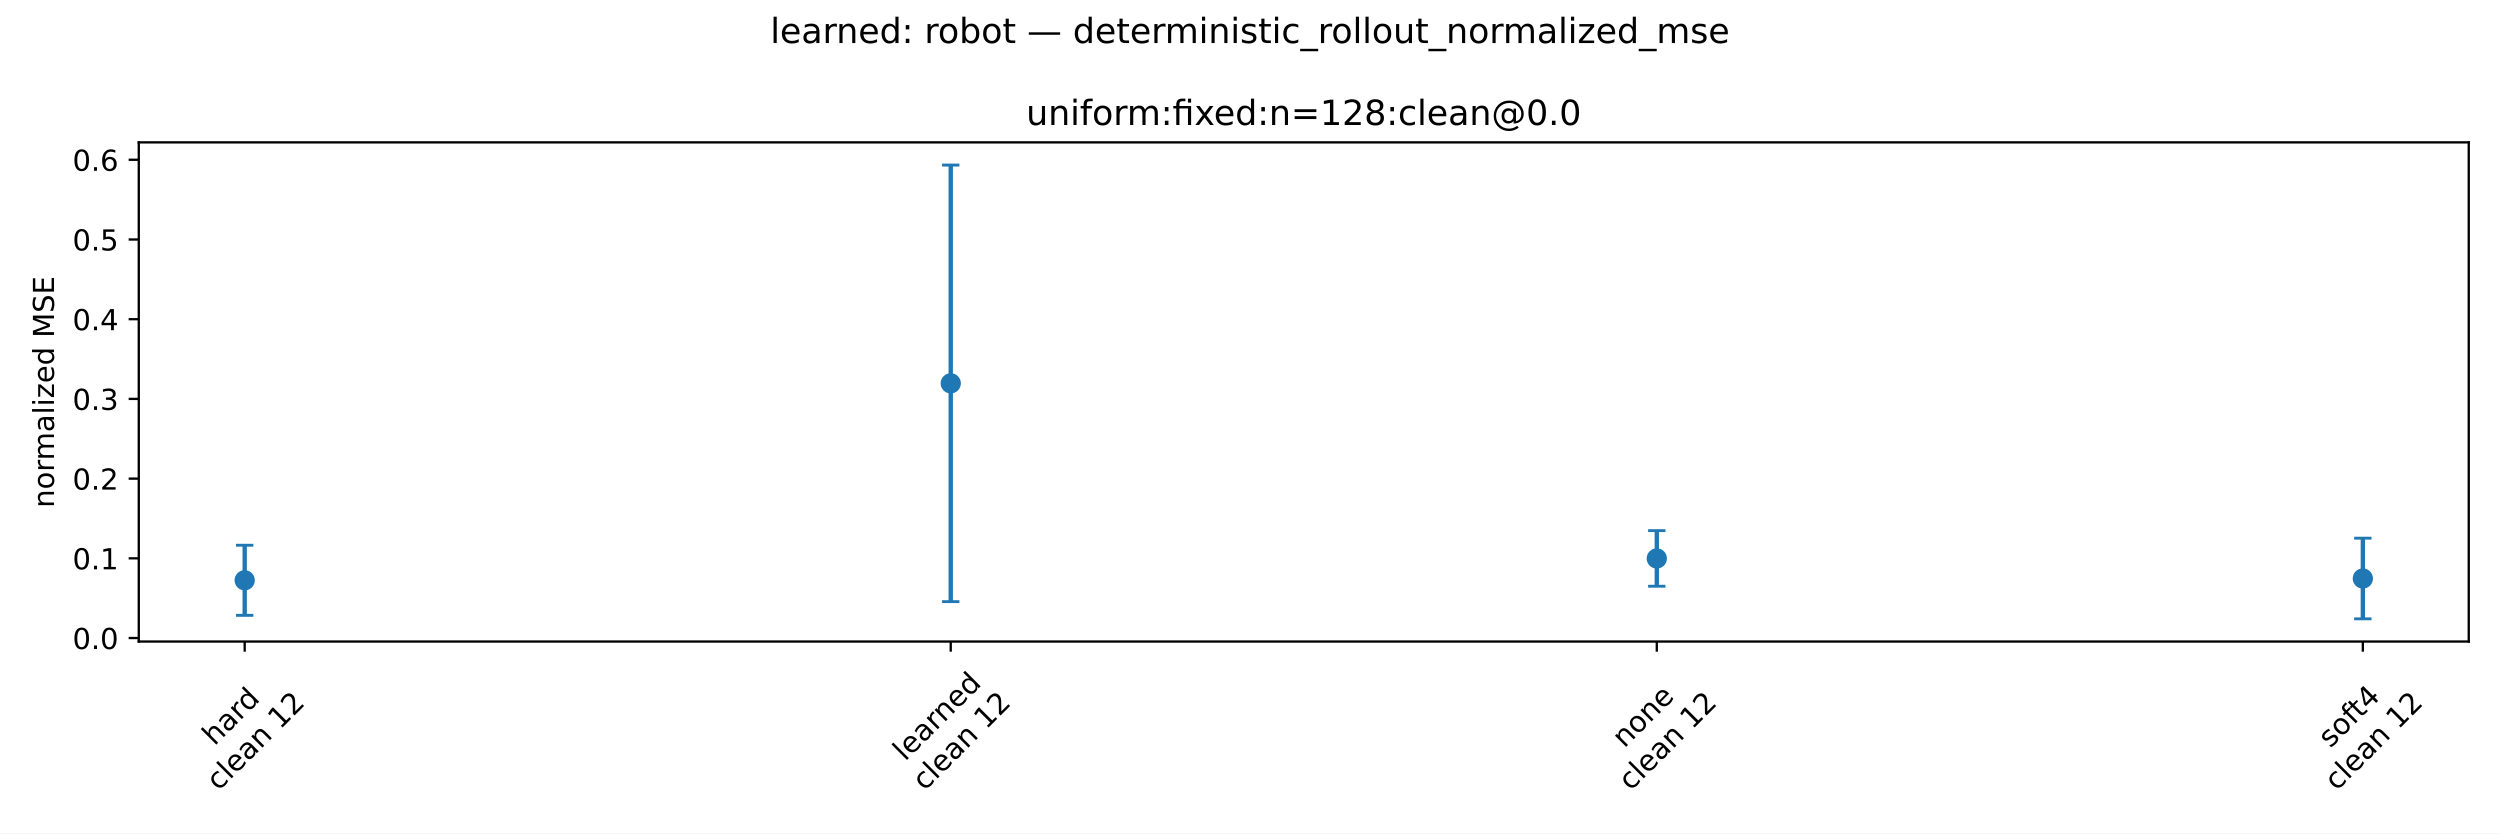
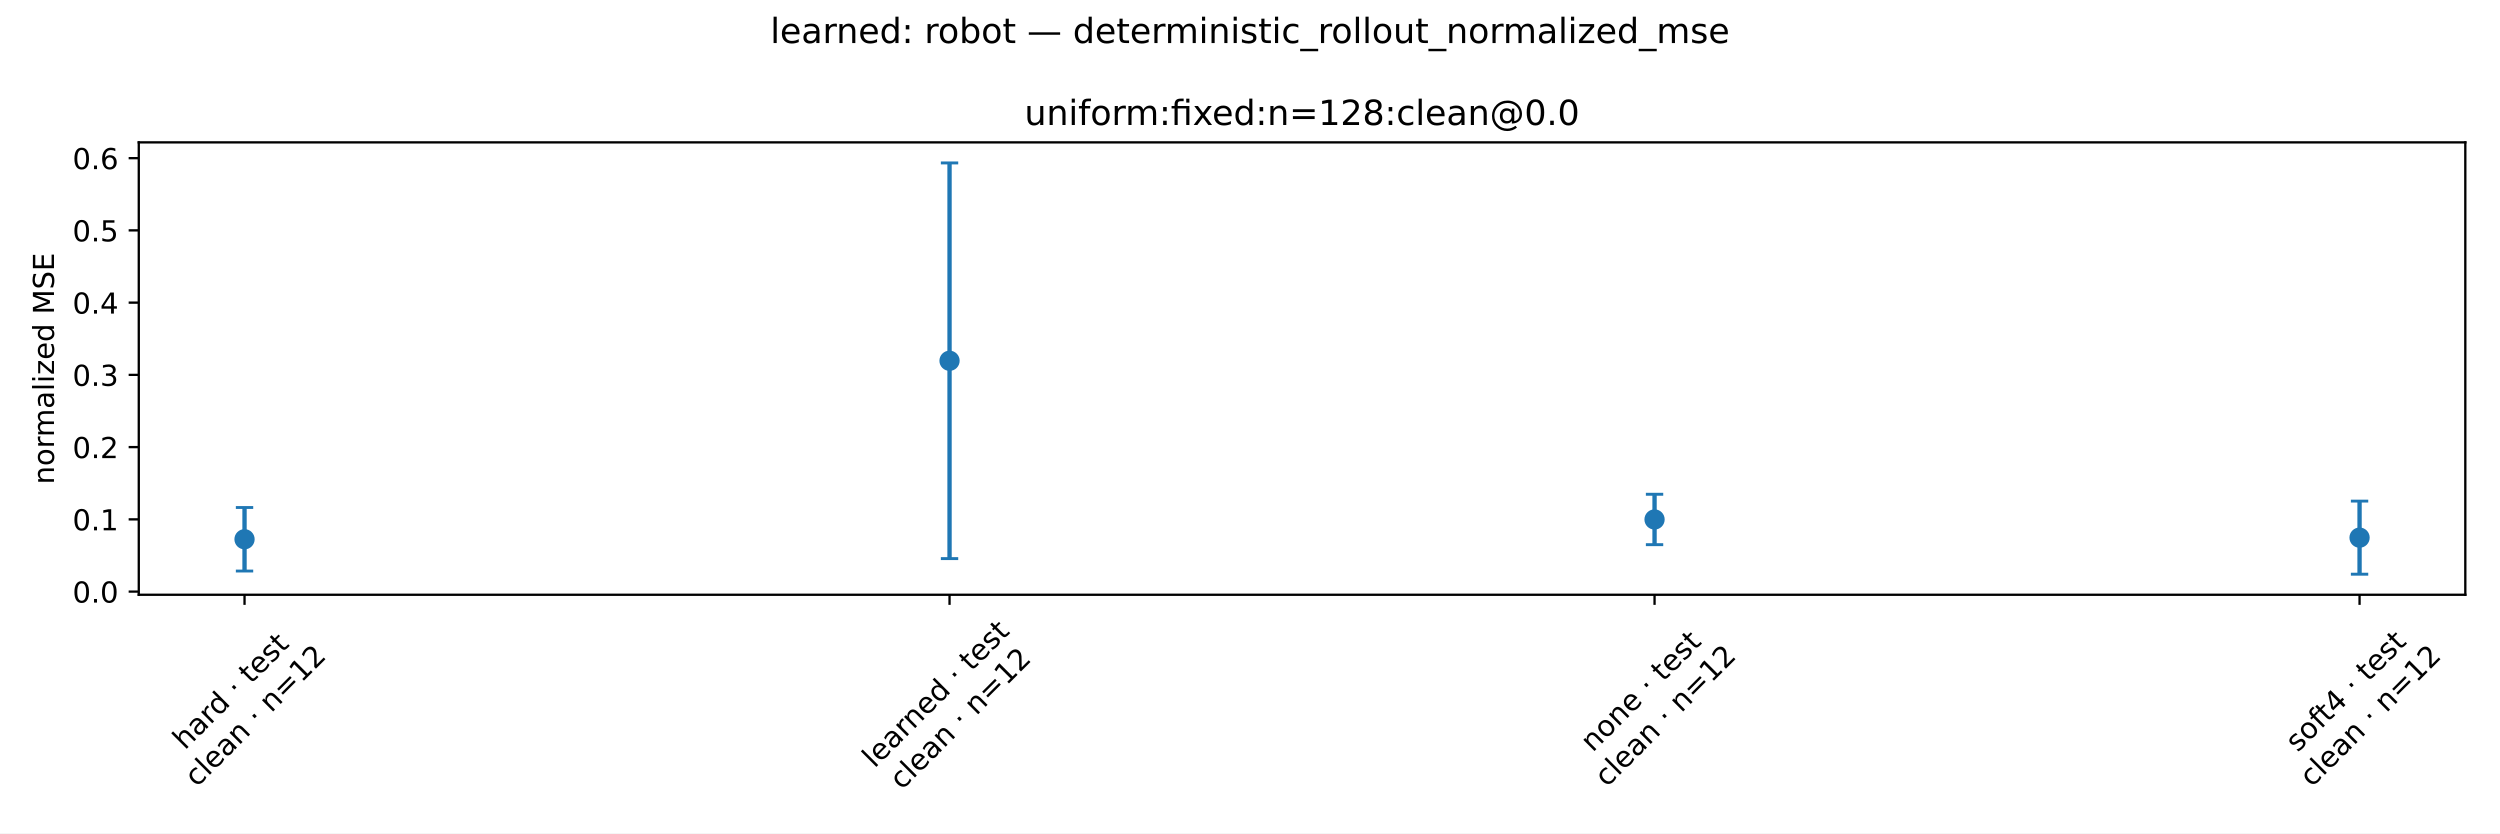
<svg xmlns="http://www.w3.org/2000/svg" xmlns:xlink="http://www.w3.org/1999/xlink" width="864pt" height="288pt" viewBox="0 0 864 288" version="1.1">
  <defs>
    <style type="text/css">*{stroke-linejoin: round; stroke-linecap: butt}</style>
  </defs>
  <g id="figure_1">
    <g id="patch_1">
      <path d="M 0 288  L 864 288  L 864 0  L 0 0  z " style="fill: #ffffff" />
    </g>
    <g id="axes_1">
      <g id="patch_2">
-         <path d="M 47.962 221.715  L 853.2 221.715  L 853.2 49.203  L 47.962 49.203  z " style="fill: #ffffff" />
+         <path d="M 47.962 205.55  L 852.012 205.55  L 852.012 49.203  L 47.962 49.203  z " style="fill: #ffffff" />
      </g>
      <g id="matplotlib.axis_1">
        <g id="xtick_1">
          <g id="line2d_1">
            <defs>
-               <path id="m1928cbae85" d="M 0 0  L 0 3.5  " style="stroke: #000000; stroke-width: 0.8" />
+               <path id="mbc5fc9310d" d="M 0 0  L 0 3.5  " style="stroke: #000000; stroke-width: 0.8" />
            </defs>
            <g>
-               <use xlink:href="#m1928cbae85" x="84.564" y="221.715" style="stroke: #000000; stroke-width: 0.8" />
+               <use xlink:href="#mbc5fc9310d" x="84.51" y="205.55" style="stroke: #000000; stroke-width: 0.8" />
            </g>
          </g>
          <g id="text_1">
-             <g transform="translate(74.1142 257.9703) rotate(-45) scale(0.1 -0.1)">
+             <g transform="translate(63.89994 259.4166) rotate(-45) scale(0.1 -0.1)">
              <defs>
                <path id="DejaVuSans-4b" d="M 3513 2113  L 3513 0  L 2938 0  L 2938 2094  Q 2938 2591 2744 2837  Q 2550 3084 2163 3084  Q 1697 3084 1428 2787  Q 1159 2491 1159 1978  L 1159 0  L 581 0  L 581 4863  L 1159 4863  L 1159 2956  Q 1366 3272 1645 3428  Q 1925 3584 2291 3584  Q 2894 3584 3203 3211  Q 3513 2838 3513 2113  z " transform="scale(0.015625)" />
                <path id="DejaVuSans-44" d="M 2194 1759  Q 1497 1759 1228 1600  Q 959 1441 959 1056  Q 959 750 1161 570  Q 1363 391 1709 391  Q 2188 391 2477 730  Q 2766 1069 2766 1631  L 2766 1759  L 2194 1759  z M 3341 1997  L 3341 0  L 2766 0  L 2766 531  Q 2569 213 2275 61  Q 1981 -91 1556 -91  Q 1019 -91 701 211  Q 384 513 384 1019  Q 384 1609 779 1909  Q 1175 2209 1959 2209  L 2766 2209  L 2766 2266  Q 2766 2663 2505 2880  Q 2244 3097 1772 3097  Q 1472 3097 1187 3025  Q 903 2953 641 2809  L 641 3341  Q 956 3463 1253 3523  Q 1550 3584 1831 3584  Q 2591 3584 2966 3190  Q 3341 2797 3341 1997  z " transform="scale(0.015625)" />
                <path id="DejaVuSans-55" d="M 2631 2963  Q 2534 3019 2420 3045  Q 2306 3072 2169 3072  Q 1681 3072 1420 2755  Q 1159 2438 1159 1844  L 1159 0  L 581 0  L 581 3500  L 1159 3500  L 1159 2956  Q 1341 3275 1631 3429  Q 1922 3584 2338 3584  Q 2397 3584 2469 3576  Q 2541 3569 2628 3553  L 2631 2963  z " transform="scale(0.015625)" />
                <path id="DejaVuSans-47" d="M 2906 2969  L 2906 4863  L 3481 4863  L 3481 0  L 2906 0  L 2906 525  Q 2725 213 2448 61  Q 2172 -91 1784 -91  Q 1150 -91 751 415  Q 353 922 353 1747  Q 353 2572 751 3078  Q 1150 3584 1784 3584  Q 2172 3584 2448 3432  Q 2725 3281 2906 2969  z M 947 1747  Q 947 1113 1208 752  Q 1469 391 1925 391  Q 2381 391 2643 752  Q 2906 1113 2906 1747  Q 2906 2381 2643 2742  Q 2381 3103 1925 3103  Q 1469 3103 1208 2742  Q 947 2381 947 1747  z " transform="scale(0.015625)" />
+                 <path id="DejaVuSans-3" transform="scale(0.015625)" />
+                 <path id="DejaVuSans-79" d="M 684 2619  L 1344 2619  L 1344 1825  L 684 1825  L 684 2619  z " transform="scale(0.015625)" />
+                 <path id="DejaVuSans-57" d="M 1172 4494  L 1172 3500  L 2356 3500  L 2356 3053  L 1172 3053  L 1172 1153  Q 1172 725 1289 603  Q 1406 481 1766 481  L 2356 481  L 2356 0  L 1766 0  Q 1100 0 847 248  Q 594 497 594 1153  L 594 3053  L 172 3053  L 172 3500  L 594 3500  L 594 4494  L 1172 4494  z " transform="scale(0.015625)" />
+                 <path id="DejaVuSans-48" d="M 3597 1894  L 3597 1613  L 953 1613  Q 991 1019 1311 708  Q 1631 397 2203 397  Q 2534 397 2845 478  Q 3156 559 3463 722  L 3463 178  Q 3153 47 2828 -22  Q 2503 -91 2169 -91  Q 1331 -91 842 396  Q 353 884 353 1716  Q 353 2575 817 3079  Q 1281 3584 2069 3584  Q 2775 3584 3186 3129  Q 3597 2675 3597 1894  z M 3022 2063  Q 3016 2534 2758 2815  Q 2500 3097 2075 3097  Q 1594 3097 1305 2825  Q 1016 2553 972 2059  L 3022 2063  z " transform="scale(0.015625)" />
+                 <path id="DejaVuSans-56" d="M 2834 3397  L 2834 2853  Q 2591 2978 2328 3040  Q 2066 3103 1784 3103  Q 1356 3103 1142 2972  Q 928 2841 928 2578  Q 928 2378 1081 2264  Q 1234 2150 1697 2047  L 1894 2003  Q 2506 1872 2764 1633  Q 3022 1394 3022 966  Q 3022 478 2636 193  Q 2250 -91 1575 -91  Q 1294 -91 989 -36  Q 684 19 347 128  L 347 722  Q 666 556 975 473  Q 1284 391 1588 391  Q 1994 391 2212 530  Q 2431 669 2431 922  Q 2431 1156 2273 1281  Q 2116 1406 1581 1522  L 1381 1569  Q 847 1681 609 1914  Q 372 2147 372 2553  Q 372 3047 722 3315  Q 1072 3584 1716 3584  Q 2034 3584 2315 3537  Q 2597 3491 2834 3397  z " transform="scale(0.015625)" />
              </defs>
              <use xlink:href="#DejaVuSans-4b" />
              <use xlink:href="#DejaVuSans-44" transform="translate(63.375 0)" />
              <use xlink:href="#DejaVuSans-55" transform="translate(124.6562 0)" />
              <use xlink:href="#DejaVuSans-47" transform="translate(164.0156 0)" />
-             </g>
-             <g transform="translate(75.51323 273.5457) rotate(-45) scale(0.1 -0.1)">
+               <use xlink:href="#DejaVuSans-3" transform="translate(227.5 0)" />
+               <use xlink:href="#DejaVuSans-79" transform="translate(259.2812 0)" />
+               <use xlink:href="#DejaVuSans-3" transform="translate(291.0625 0)" />
+               <use xlink:href="#DejaVuSans-57" transform="translate(322.8438 0)" />
+               <use xlink:href="#DejaVuSans-48" transform="translate(362.0469 0)" />
+               <use xlink:href="#DejaVuSans-56" transform="translate(423.5781 0)" />
+               <use xlink:href="#DejaVuSans-57" transform="translate(475.6719 0)" />
+             </g>
+             <g transform="translate(68.00862 272.2824) rotate(-45) scale(0.1 -0.1)">
              <defs>
                <path id="DejaVuSans-46" d="M 3122 3366  L 3122 2828  Q 2878 2963 2633 3030  Q 2388 3097 2138 3097  Q 1578 3097 1268 2742  Q 959 2388 959 1747  Q 959 1106 1268 751  Q 1578 397 2138 397  Q 2388 397 2633 464  Q 2878 531 3122 666  L 3122 134  Q 2881 22 2623 -34  Q 2366 -91 2075 -91  Q 1284 -91 818 406  Q 353 903 353 1747  Q 353 2603 823 3093  Q 1294 3584 2113 3584  Q 2378 3584 2631 3529  Q 2884 3475 3122 3366  z " transform="scale(0.015625)" />
                <path id="DejaVuSans-4f" d="M 603 4863  L 1178 4863  L 1178 0  L 603 0  L 603 4863  z " transform="scale(0.015625)" />
-                 <path id="DejaVuSans-48" d="M 3597 1894  L 3597 1613  L 953 1613  Q 991 1019 1311 708  Q 1631 397 2203 397  Q 2534 397 2845 478  Q 3156 559 3463 722  L 3463 178  Q 3153 47 2828 -22  Q 2503 -91 2169 -91  Q 1331 -91 842 396  Q 353 884 353 1716  Q 353 2575 817 3079  Q 1281 3584 2069 3584  Q 2775 3584 3186 3129  Q 3597 2675 3597 1894  z M 3022 2063  Q 3016 2534 2758 2815  Q 2500 3097 2075 3097  Q 1594 3097 1305 2825  Q 1016 2553 972 2059  L 3022 2063  z " transform="scale(0.015625)" />
                <path id="DejaVuSans-51" d="M 3513 2113  L 3513 0  L 2938 0  L 2938 2094  Q 2938 2591 2744 2837  Q 2550 3084 2163 3084  Q 1697 3084 1428 2787  Q 1159 2491 1159 1978  L 1159 0  L 581 0  L 581 3500  L 1159 3500  L 1159 2956  Q 1366 3272 1645 3428  Q 1925 3584 2291 3584  Q 2894 3584 3203 3211  Q 3513 2838 3513 2113  z " transform="scale(0.015625)" />
-                 <path id="DejaVuSans-3" transform="scale(0.015625)" />
+                 <path id="DejaVuSans-20" d="M 678 2906  L 4684 2906  L 4684 2381  L 678 2381  L 678 2906  z M 678 1631  L 4684 1631  L 4684 1100  L 678 1100  L 678 1631  z " transform="scale(0.015625)" />
                <path id="DejaVuSans-14" d="M 794 531  L 1825 531  L 1825 4091  L 703 3866  L 703 4441  L 1819 4666  L 2450 4666  L 2450 531  L 3481 531  L 3481 0  L 794 0  L 794 531  z " transform="scale(0.015625)" />
                <path id="DejaVuSans-15" d="M 1228 531  L 3431 531  L 3431 0  L 469 0  L 469 531  Q 828 903 1448 1529  Q 2069 2156 2228 2338  Q 2531 2678 2651 2914  Q 2772 3150 2772 3378  Q 2772 3750 2511 3984  Q 2250 4219 1831 4219  Q 1534 4219 1204 4116  Q 875 4013 500 3803  L 500 4441  Q 881 4594 1212 4672  Q 1544 4750 1819 4750  Q 2544 4750 2975 4387  Q 3406 4025 3406 3419  Q 3406 3131 3298 2873  Q 3191 2616 2906 2266  Q 2828 2175 2409 1742  Q 1991 1309 1228 531  z " transform="scale(0.015625)" />
              </defs>
              <use xlink:href="#DejaVuSans-46" />
              <use xlink:href="#DejaVuSans-4f" transform="translate(54.98438 0)" />
              <use xlink:href="#DejaVuSans-48" transform="translate(82.76562 0)" />
              <use xlink:href="#DejaVuSans-44" transform="translate(144.2969 0)" />
              <use xlink:href="#DejaVuSans-51" transform="translate(205.5781 0)" />
              <use xlink:href="#DejaVuSans-3" transform="translate(268.9531 0)" />
-               <use xlink:href="#DejaVuSans-14" transform="translate(300.7344 0)" />
-               <use xlink:href="#DejaVuSans-15" transform="translate(364.3594 0)" />
+               <use xlink:href="#DejaVuSans-79" transform="translate(300.7344 0)" />
+               <use xlink:href="#DejaVuSans-3" transform="translate(332.5156 0)" />
+               <use xlink:href="#DejaVuSans-51" transform="translate(364.2969 0)" />
+               <use xlink:href="#DejaVuSans-20" transform="translate(427.6719 0)" />
+               <use xlink:href="#DejaVuSans-14" transform="translate(511.4688 0)" />
+               <use xlink:href="#DejaVuSans-15" transform="translate(575.0938 0)" />
            </g>
          </g>
        </g>
        <g id="xtick_2">
          <g id="line2d_2">
            <g>
-               <use xlink:href="#m1928cbae85" x="328.575" y="221.715" style="stroke: #000000; stroke-width: 0.8" />
+               <use xlink:href="#mbc5fc9310d" x="328.161" y="205.55" style="stroke: #000000; stroke-width: 0.8" />
            </g>
          </g>
          <g id="text_2">
-             <g transform="translate(312.7925 263.3034) rotate(-45) scale(0.1 -0.1)">
+             <g transform="translate(302.2181 265.7043) rotate(-45) scale(0.1 -0.1)">
              <use xlink:href="#DejaVuSans-4f" />
              <use xlink:href="#DejaVuSans-48" transform="translate(27.78125 0)" />
              <use xlink:href="#DejaVuSans-44" transform="translate(89.3125 0)" />
              <use xlink:href="#DejaVuSans-55" transform="translate(150.5938 0)" />
              <use xlink:href="#DejaVuSans-51" transform="translate(189.9531 0)" />
              <use xlink:href="#DejaVuSans-48" transform="translate(253.3281 0)" />
              <use xlink:href="#DejaVuSans-47" transform="translate(314.8594 0)" />
-             </g>
-             <g transform="translate(319.5246 273.5457) rotate(-45) scale(0.1 -0.1)">
+               <use xlink:href="#DejaVuSans-3" transform="translate(378.3438 0)" />
+               <use xlink:href="#DejaVuSans-79" transform="translate(410.125 0)" />
+               <use xlink:href="#DejaVuSans-3" transform="translate(441.9062 0)" />
+               <use xlink:href="#DejaVuSans-57" transform="translate(473.6875 0)" />
+               <use xlink:href="#DejaVuSans-48" transform="translate(512.8906 0)" />
+               <use xlink:href="#DejaVuSans-56" transform="translate(574.4219 0)" />
+               <use xlink:href="#DejaVuSans-57" transform="translate(626.5156 0)" />
+             </g>
+             <g transform="translate(311.6599 273.237) rotate(-45) scale(0.1 -0.1)">
              <use xlink:href="#DejaVuSans-46" />
              <use xlink:href="#DejaVuSans-4f" transform="translate(54.98438 0)" />
              <use xlink:href="#DejaVuSans-48" transform="translate(82.76562 0)" />
              <use xlink:href="#DejaVuSans-44" transform="translate(144.2969 0)" />
              <use xlink:href="#DejaVuSans-51" transform="translate(205.5781 0)" />
              <use xlink:href="#DejaVuSans-3" transform="translate(268.9531 0)" />
-               <use xlink:href="#DejaVuSans-14" transform="translate(300.7344 0)" />
-               <use xlink:href="#DejaVuSans-15" transform="translate(364.3594 0)" />
+               <use xlink:href="#DejaVuSans-79" transform="translate(300.7344 0)" />
+               <use xlink:href="#DejaVuSans-3" transform="translate(332.5156 0)" />
+               <use xlink:href="#DejaVuSans-51" transform="translate(364.2969 0)" />
+               <use xlink:href="#DejaVuSans-20" transform="translate(427.6719 0)" />
+               <use xlink:href="#DejaVuSans-14" transform="translate(511.4688 0)" />
+               <use xlink:href="#DejaVuSans-15" transform="translate(575.0938 0)" />
            </g>
          </g>
        </g>
        <g id="xtick_3">
          <g id="line2d_3">
            <g>
-               <use xlink:href="#m1928cbae85" x="572.587" y="221.715" style="stroke: #000000; stroke-width: 0.8" />
+               <use xlink:href="#mbc5fc9310d" x="571.813" y="205.55" style="stroke: #000000; stroke-width: 0.8" />
            </g>
          </g>
          <g id="text_3">
-             <g transform="translate(561.36 258.7464) rotate(-45) scale(0.1 -0.1)">
+             <g transform="translate(550.4255 260.1928) rotate(-45) scale(0.1 -0.1)">
              <defs>
                <path id="DejaVuSans-52" d="M 1959 3097  Q 1497 3097 1228 2736  Q 959 2375 959 1747  Q 959 1119 1226 758  Q 1494 397 1959 397  Q 2419 397 2687 759  Q 2956 1122 2956 1747  Q 2956 2369 2687 2733  Q 2419 3097 1959 3097  z M 1959 3584  Q 2709 3584 3137 3096  Q 3566 2609 3566 1747  Q 3566 888 3137 398  Q 2709 -91 1959 -91  Q 1206 -91 779 398  Q 353 888 353 1747  Q 353 2609 779 3096  Q 1206 3584 1959 3584  z " transform="scale(0.015625)" />
              </defs>
              <use xlink:href="#DejaVuSans-51" />
              <use xlink:href="#DejaVuSans-52" transform="translate(63.375 0)" />
              <use xlink:href="#DejaVuSans-51" transform="translate(124.5625 0)" />
              <use xlink:href="#DejaVuSans-48" transform="translate(187.9375 0)" />
-             </g>
-             <g transform="translate(563.5358 273.5451) rotate(-45) scale(0.1 -0.1)">
+               <use xlink:href="#DejaVuSans-3" transform="translate(249.4688 0)" />
+               <use xlink:href="#DejaVuSans-79" transform="translate(281.25 0)" />
+               <use xlink:href="#DejaVuSans-3" transform="translate(313.0312 0)" />
+               <use xlink:href="#DejaVuSans-57" transform="translate(344.8125 0)" />
+               <use xlink:href="#DejaVuSans-48" transform="translate(384.0156 0)" />
+               <use xlink:href="#DejaVuSans-56" transform="translate(445.5469 0)" />
+               <use xlink:href="#DejaVuSans-57" transform="translate(497.6406 0)" />
+             </g>
+             <g transform="translate(555.3109 272.2818) rotate(-45) scale(0.1 -0.1)">
              <use xlink:href="#DejaVuSans-46" />
              <use xlink:href="#DejaVuSans-4f" transform="translate(54.98438 0)" />
              <use xlink:href="#DejaVuSans-48" transform="translate(82.76562 0)" />
              <use xlink:href="#DejaVuSans-44" transform="translate(144.2969 0)" />
              <use xlink:href="#DejaVuSans-51" transform="translate(205.5781 0)" />
              <use xlink:href="#DejaVuSans-3" transform="translate(268.9531 0)" />
-               <use xlink:href="#DejaVuSans-14" transform="translate(300.7344 0)" />
-               <use xlink:href="#DejaVuSans-15" transform="translate(364.3594 0)" />
+               <use xlink:href="#DejaVuSans-79" transform="translate(300.7344 0)" />
+               <use xlink:href="#DejaVuSans-3" transform="translate(332.5156 0)" />
+               <use xlink:href="#DejaVuSans-51" transform="translate(364.2969 0)" />
+               <use xlink:href="#DejaVuSans-20" transform="translate(427.6719 0)" />
+               <use xlink:href="#DejaVuSans-14" transform="translate(511.4688 0)" />
+               <use xlink:href="#DejaVuSans-15" transform="translate(575.0938 0)" />
            </g>
          </g>
        </g>
        <g id="xtick_4">
          <g id="line2d_4">
            <g>
-               <use xlink:href="#m1928cbae85" x="816.598" y="221.715" style="stroke: #000000; stroke-width: 0.8" />
+               <use xlink:href="#mbc5fc9310d" x="815.464" y="205.55" style="stroke: #000000; stroke-width: 0.8" />
            </g>
          </g>
          <g id="text_4">
-             <g transform="translate(805.3684 258.7503) rotate(-45) scale(0.1 -0.1)">
-               <defs>
-                 <path id="DejaVuSans-56" d="M 2834 3397  L 2834 2853  Q 2591 2978 2328 3040  Q 2066 3103 1784 3103  Q 1356 3103 1142 2972  Q 928 2841 928 2578  Q 928 2378 1081 2264  Q 1234 2150 1697 2047  L 1894 2003  Q 2506 1872 2764 1633  Q 3022 1394 3022 966  Q 3022 478 2636 193  Q 2250 -91 1575 -91  Q 1294 -91 989 -36  Q 684 19 347 128  L 347 722  Q 666 556 975 473  Q 1284 391 1588 391  Q 1994 391 2212 530  Q 2431 669 2431 922  Q 2431 1156 2273 1281  Q 2116 1406 1581 1522  L 1381 1569  Q 847 1681 609 1914  Q 372 2147 372 2553  Q 372 3047 722 3315  Q 1072 3584 1716 3584  Q 2034 3584 2315 3537  Q 2597 3491 2834 3397  z " transform="scale(0.015625)" />
+             <g transform="translate(794.0737 260.1967) rotate(-45) scale(0.1 -0.1)">
+               <defs>
                <path id="DejaVuSans-49" d="M 2375 4863  L 2375 4384  L 1825 4384  Q 1516 4384 1395 4259  Q 1275 4134 1275 3809  L 1275 3500  L 2222 3500  L 2222 3053  L 1275 3053  L 1275 0  L 697 0  L 697 3053  L 147 3053  L 147 3500  L 697 3500  L 697 3744  Q 697 4328 969 4595  Q 1241 4863 1831 4863  L 2375 4863  z " transform="scale(0.015625)" />
-                 <path id="DejaVuSans-57" d="M 1172 4494  L 1172 3500  L 2356 3500  L 2356 3053  L 1172 3053  L 1172 1153  Q 1172 725 1289 603  Q 1406 481 1766 481  L 2356 481  L 2356 0  L 1766 0  Q 1100 0 847 248  Q 594 497 594 1153  L 594 3053  L 172 3053  L 172 3500  L 594 3500  L 594 4494  L 1172 4494  z " transform="scale(0.015625)" />
                <path id="DejaVuSans-17" d="M 2419 4116  L 825 1625  L 2419 1625  L 2419 4116  z M 2253 4666  L 3047 4666  L 3047 1625  L 3713 1625  L 3713 1100  L 3047 1100  L 3047 0  L 2419 0  L 2419 1100  L 313 1100  L 313 1709  L 2253 4666  z " transform="scale(0.015625)" />
              </defs>
              <use xlink:href="#DejaVuSans-56" />
              <use xlink:href="#DejaVuSans-52" transform="translate(52.09375 0)" />
              <use xlink:href="#DejaVuSans-49" transform="translate(113.2812 0)" />
              <use xlink:href="#DejaVuSans-57" transform="translate(146.7344 0)" />
              <use xlink:href="#DejaVuSans-17" transform="translate(185.9375 0)" />
-             </g>
-             <g transform="translate(807.5475 273.5457) rotate(-45) scale(0.1 -0.1)">
+               <use xlink:href="#DejaVuSans-3" transform="translate(249.5625 0)" />
+               <use xlink:href="#DejaVuSans-79" transform="translate(281.3438 0)" />
+               <use xlink:href="#DejaVuSans-3" transform="translate(313.125 0)" />
+               <use xlink:href="#DejaVuSans-57" transform="translate(344.9062 0)" />
+               <use xlink:href="#DejaVuSans-48" transform="translate(384.1094 0)" />
+               <use xlink:href="#DejaVuSans-56" transform="translate(445.6406 0)" />
+               <use xlink:href="#DejaVuSans-57" transform="translate(497.7344 0)" />
+             </g>
+             <g transform="translate(798.9624 272.2824) rotate(-45) scale(0.1 -0.1)">
              <use xlink:href="#DejaVuSans-46" />
              <use xlink:href="#DejaVuSans-4f" transform="translate(54.98438 0)" />
              <use xlink:href="#DejaVuSans-48" transform="translate(82.76562 0)" />
              <use xlink:href="#DejaVuSans-44" transform="translate(144.2969 0)" />
              <use xlink:href="#DejaVuSans-51" transform="translate(205.5781 0)" />
              <use xlink:href="#DejaVuSans-3" transform="translate(268.9531 0)" />
-               <use xlink:href="#DejaVuSans-14" transform="translate(300.7344 0)" />
-               <use xlink:href="#DejaVuSans-15" transform="translate(364.3594 0)" />
+               <use xlink:href="#DejaVuSans-79" transform="translate(300.7344 0)" />
+               <use xlink:href="#DejaVuSans-3" transform="translate(332.5156 0)" />
+               <use xlink:href="#DejaVuSans-51" transform="translate(364.2969 0)" />
+               <use xlink:href="#DejaVuSans-20" transform="translate(427.6719 0)" />
+               <use xlink:href="#DejaVuSans-14" transform="translate(511.4688 0)" />
+               <use xlink:href="#DejaVuSans-15" transform="translate(575.0938 0)" />
            </g>
          </g>
        </g>
      </g>
      <g id="matplotlib.axis_2">
        <g id="ytick_1">
          <g id="line2d_5">
            <defs>
-               <path id="mff16d5cf5f" d="M 0 0  L -3.5 0  " style="stroke: #000000; stroke-width: 0.8" />
+               <path id="md30d7fb65f" d="M 0 0  L -3.5 0  " style="stroke: #000000; stroke-width: 0.8" />
            </defs>
            <g>
-               <use xlink:href="#mff16d5cf5f" x="47.962" y="220.508" style="stroke: #000000; stroke-width: 0.8" />
+               <use xlink:href="#md30d7fb65f" x="47.962" y="204.456" style="stroke: #000000; stroke-width: 0.8" />
            </g>
          </g>
          <g id="text_5">
-             <g transform="translate(25.05922 224.3065) scale(0.1 -0.1)">
+             <g transform="translate(25.05922 208.2551) scale(0.1 -0.1)">
              <defs>
                <path id="DejaVuSans-13" d="M 2034 4250  Q 1547 4250 1301 3770  Q 1056 3291 1056 2328  Q 1056 1369 1301 889  Q 1547 409 2034 409  Q 2525 409 2770 889  Q 3016 1369 3016 2328  Q 3016 3291 2770 3770  Q 2525 4250 2034 4250  z M 2034 4750  Q 2819 4750 3233 4129  Q 3647 3509 3647 2328  Q 3647 1150 3233 529  Q 2819 -91 2034 -91  Q 1250 -91 836 529  Q 422 1150 422 2328  Q 422 3509 836 4129  Q 1250 4750 2034 4750  z " transform="scale(0.015625)" />
                <path id="DejaVuSans-11" d="M 684 794  L 1344 794  L 1344 0  L 684 0  L 684 794  z " transform="scale(0.015625)" />
              </defs>
              <use xlink:href="#DejaVuSans-13" />
              <use xlink:href="#DejaVuSans-11" transform="translate(63.625 0)" />
              <use xlink:href="#DejaVuSans-13" transform="translate(95.40625 0)" />
            </g>
          </g>
        </g>
        <g id="ytick_2">
          <g id="line2d_6">
            <g>
-               <use xlink:href="#mff16d5cf5f" x="47.962" y="192.96" style="stroke: #000000; stroke-width: 0.8" />
+               <use xlink:href="#md30d7fb65f" x="47.962" y="179.489" style="stroke: #000000; stroke-width: 0.8" />
            </g>
          </g>
          <g id="text_6">
-             <g transform="translate(25.05922 196.7584) scale(0.1 -0.1)">
+             <g transform="translate(25.05922 183.2883) scale(0.1 -0.1)">
              <use xlink:href="#DejaVuSans-13" />
              <use xlink:href="#DejaVuSans-11" transform="translate(63.625 0)" />
              <use xlink:href="#DejaVuSans-14" transform="translate(95.40625 0)" />
            </g>
          </g>
        </g>
        <g id="ytick_3">
          <g id="line2d_7">
            <g>
-               <use xlink:href="#mff16d5cf5f" x="47.962" y="165.411" style="stroke: #000000; stroke-width: 0.8" />
+               <use xlink:href="#md30d7fb65f" x="47.962" y="154.523" style="stroke: #000000; stroke-width: 0.8" />
            </g>
          </g>
          <g id="text_7">
-             <g transform="translate(25.05922 169.2103) scale(0.1 -0.1)">
+             <g transform="translate(25.05922 158.3215) scale(0.1 -0.1)">
              <use xlink:href="#DejaVuSans-13" />
              <use xlink:href="#DejaVuSans-11" transform="translate(63.625 0)" />
              <use xlink:href="#DejaVuSans-15" transform="translate(95.40625 0)" />
            </g>
          </g>
        </g>
        <g id="ytick_4">
          <g id="line2d_8">
            <g>
-               <use xlink:href="#mff16d5cf5f" x="47.962" y="137.863" style="stroke: #000000; stroke-width: 0.8" />
+               <use xlink:href="#md30d7fb65f" x="47.962" y="129.556" style="stroke: #000000; stroke-width: 0.8" />
            </g>
          </g>
          <g id="text_8">
-             <g transform="translate(25.05922 141.6622) scale(0.1 -0.1)">
+             <g transform="translate(25.05922 133.3547) scale(0.1 -0.1)">
              <defs>
                <path id="DejaVuSans-16" d="M 2597 2516  Q 3050 2419 3304 2112  Q 3559 1806 3559 1356  Q 3559 666 3084 287  Q 2609 -91 1734 -91  Q 1441 -91 1130 -33  Q 819 25 488 141  L 488 750  Q 750 597 1062 519  Q 1375 441 1716 441  Q 2309 441 2620 675  Q 2931 909 2931 1356  Q 2931 1769 2642 2001  Q 2353 2234 1838 2234  L 1294 2234  L 1294 2753  L 1863 2753  Q 2328 2753 2575 2939  Q 2822 3125 2822 3475  Q 2822 3834 2567 4026  Q 2313 4219 1838 4219  Q 1578 4219 1281 4162  Q 984 4106 628 3988  L 628 4550  Q 988 4650 1302 4700  Q 1616 4750 1894 4750  Q 2613 4750 3031 4423  Q 3450 4097 3450 3541  Q 3450 3153 3228 2886  Q 3006 2619 2597 2516  z " transform="scale(0.015625)" />
              </defs>
              <use xlink:href="#DejaVuSans-13" />
              <use xlink:href="#DejaVuSans-11" transform="translate(63.625 0)" />
              <use xlink:href="#DejaVuSans-16" transform="translate(95.40625 0)" />
            </g>
          </g>
        </g>
        <g id="ytick_5">
          <g id="line2d_9">
            <g>
-               <use xlink:href="#mff16d5cf5f" x="47.962" y="110.315" style="stroke: #000000; stroke-width: 0.8" />
+               <use xlink:href="#md30d7fb65f" x="47.962" y="104.589" style="stroke: #000000; stroke-width: 0.8" />
            </g>
          </g>
          <g id="text_9">
-             <g transform="translate(25.05922 114.1141) scale(0.1 -0.1)">
+             <g transform="translate(25.05922 108.3878) scale(0.1 -0.1)">
              <use xlink:href="#DejaVuSans-13" />
              <use xlink:href="#DejaVuSans-11" transform="translate(63.625 0)" />
              <use xlink:href="#DejaVuSans-17" transform="translate(95.40625 0)" />
            </g>
          </g>
        </g>
        <g id="ytick_6">
          <g id="line2d_10">
            <g>
-               <use xlink:href="#mff16d5cf5f" x="47.962" y="82.767" style="stroke: #000000; stroke-width: 0.8" />
+               <use xlink:href="#md30d7fb65f" x="47.962" y="79.622" style="stroke: #000000; stroke-width: 0.8" />
            </g>
          </g>
          <g id="text_10">
-             <g transform="translate(25.05922 86.56603) scale(0.1 -0.1)">
+             <g transform="translate(25.05922 83.42103) scale(0.1 -0.1)">
              <defs>
                <path id="DejaVuSans-18" d="M 691 4666  L 3169 4666  L 3169 4134  L 1269 4134  L 1269 2991  Q 1406 3038 1543 3061  Q 1681 3084 1819 3084  Q 2600 3084 3056 2656  Q 3513 2228 3513 1497  Q 3513 744 3044 326  Q 2575 -91 1722 -91  Q 1428 -91 1123 -41  Q 819 9 494 109  L 494 744  Q 775 591 1075 516  Q 1375 441 1709 441  Q 2250 441 2565 725  Q 2881 1009 2881 1497  Q 2881 1984 2565 2268  Q 2250 2553 1709 2553  Q 1456 2553 1204 2497  Q 953 2441 691 2322  L 691 4666  z " transform="scale(0.015625)" />
              </defs>
              <use xlink:href="#DejaVuSans-13" />
              <use xlink:href="#DejaVuSans-11" transform="translate(63.625 0)" />
              <use xlink:href="#DejaVuSans-18" transform="translate(95.40625 0)" />
            </g>
          </g>
        </g>
        <g id="ytick_7">
          <g id="line2d_11">
            <g>
-               <use xlink:href="#mff16d5cf5f" x="47.962" y="55.219" style="stroke: #000000; stroke-width: 0.8" />
+               <use xlink:href="#md30d7fb65f" x="47.962" y="54.655" style="stroke: #000000; stroke-width: 0.8" />
            </g>
          </g>
          <g id="text_11">
-             <g transform="translate(25.05922 59.01793) scale(0.1 -0.1)">
+             <g transform="translate(25.05922 58.4542) scale(0.1 -0.1)">
              <defs>
                <path id="DejaVuSans-19" d="M 2113 2584  Q 1688 2584 1439 2293  Q 1191 2003 1191 1497  Q 1191 994 1439 701  Q 1688 409 2113 409  Q 2538 409 2786 701  Q 3034 994 3034 1497  Q 3034 2003 2786 2293  Q 2538 2584 2113 2584  z M 3366 4563  L 3366 3988  Q 3128 4100 2886 4159  Q 2644 4219 2406 4219  Q 1781 4219 1451 3797  Q 1122 3375 1075 2522  Q 1259 2794 1537 2939  Q 1816 3084 2150 3084  Q 2853 3084 3261 2657  Q 3669 2231 3669 1497  Q 3669 778 3244 343  Q 2819 -91 2113 -91  Q 1303 -91 875 529  Q 447 1150 447 2328  Q 447 3434 972 4092  Q 1497 4750 2381 4750  Q 2619 4750 2861 4703  Q 3103 4656 3366 4563  z " transform="scale(0.015625)" />
              </defs>
              <use xlink:href="#DejaVuSans-13" />
              <use xlink:href="#DejaVuSans-11" transform="translate(63.625 0)" />
              <use xlink:href="#DejaVuSans-19" transform="translate(95.40625 0)" />
            </g>
          </g>
        </g>
        <g id="text_12">
-           <g transform="translate(18.65687 175.4791) rotate(-90) scale(0.1 -0.1)">
+           <g transform="translate(18.65687 167.3968) rotate(-90) scale(0.1 -0.1)">
            <defs>
              <path id="DejaVuSans-50" d="M 3328 2828  Q 3544 3216 3844 3400  Q 4144 3584 4550 3584  Q 5097 3584 5394 3201  Q 5691 2819 5691 2113  L 5691 0  L 5113 0  L 5113 2094  Q 5113 2597 4934 2840  Q 4756 3084 4391 3084  Q 3944 3084 3684 2787  Q 3425 2491 3425 1978  L 3425 0  L 2847 0  L 2847 2094  Q 2847 2600 2669 2842  Q 2491 3084 2119 3084  Q 1678 3084 1418 2786  Q 1159 2488 1159 1978  L 1159 0  L 581 0  L 581 3500  L 1159 3500  L 1159 2956  Q 1356 3278 1631 3431  Q 1906 3584 2284 3584  Q 2666 3584 2933 3390  Q 3200 3197 3328 2828  z " transform="scale(0.015625)" />
              <path id="DejaVuSans-4c" d="M 603 3500  L 1178 3500  L 1178 0  L 603 0  L 603 3500  z M 603 4863  L 1178 4863  L 1178 4134  L 603 4134  L 603 4863  z " transform="scale(0.015625)" />
              <path id="DejaVuSans-5d" d="M 353 3500  L 3084 3500  L 3084 2975  L 922 459  L 3084 459  L 3084 0  L 275 0  L 275 525  L 2438 3041  L 353 3041  L 353 3500  z " transform="scale(0.015625)" />
              <path id="DejaVuSans-30" d="M 628 4666  L 1569 4666  L 2759 1491  L 3956 4666  L 4897 4666  L 4897 0  L 4281 0  L 4281 4097  L 3078 897  L 2444 897  L 1241 4097  L 1241 0  L 628 0  L 628 4666  z " transform="scale(0.015625)" />
              <path id="DejaVuSans-36" d="M 3425 4513  L 3425 3897  Q 3066 4069 2747 4153  Q 2428 4238 2131 4238  Q 1616 4238 1336 4038  Q 1056 3838 1056 3469  Q 1056 3159 1242 3001  Q 1428 2844 1947 2747  L 2328 2669  Q 3034 2534 3370 2195  Q 3706 1856 3706 1288  Q 3706 609 3251 259  Q 2797 -91 1919 -91  Q 1588 -91 1214 -16  Q 841 59 441 206  L 441 856  Q 825 641 1194 531  Q 1563 422 1919 422  Q 2459 422 2753 634  Q 3047 847 3047 1241  Q 3047 1584 2836 1778  Q 2625 1972 2144 2069  L 1759 2144  Q 1053 2284 737 2584  Q 422 2884 422 3419  Q 422 4038 858 4394  Q 1294 4750 2059 4750  Q 2388 4750 2728 4690  Q 3069 4631 3425 4513  z " transform="scale(0.015625)" />
              <path id="DejaVuSans-28" d="M 628 4666  L 3578 4666  L 3578 4134  L 1259 4134  L 1259 2753  L 3481 2753  L 3481 2222  L 1259 2222  L 1259 531  L 3634 531  L 3634 0  L 628 0  L 628 4666  z " transform="scale(0.015625)" />
            </defs>
            <use xlink:href="#DejaVuSans-51" />
            <use xlink:href="#DejaVuSans-52" transform="translate(63.375 0)" />
            <use xlink:href="#DejaVuSans-55" transform="translate(124.5625 0)" />
            <use xlink:href="#DejaVuSans-50" transform="translate(163.9219 0)" />
            <use xlink:href="#DejaVuSans-44" transform="translate(261.3281 0)" />
            <use xlink:href="#DejaVuSans-4f" transform="translate(322.6094 0)" />
            <use xlink:href="#DejaVuSans-4c" transform="translate(350.3906 0)" />
            <use xlink:href="#DejaVuSans-5d" transform="translate(378.1719 0)" />
            <use xlink:href="#DejaVuSans-48" transform="translate(430.6562 0)" />
            <use xlink:href="#DejaVuSans-47" transform="translate(492.1875 0)" />
            <use xlink:href="#DejaVuSans-3" transform="translate(555.6719 0)" />
            <use xlink:href="#DejaVuSans-30" transform="translate(587.4531 0)" />
            <use xlink:href="#DejaVuSans-36" transform="translate(673.7344 0)" />
            <use xlink:href="#DejaVuSans-28" transform="translate(737.2188 0)" />
          </g>
        </g>
      </g>
      <g id="LineCollection_1">
-         <path d="M 84.564 212.663  L 84.564 188.431  " clip-path="url(#p2ab19bd2fa)" style="fill: none; stroke: #1f77b4; stroke-width: 1.5" />
-         <path d="M 328.575 207.927  L 328.575 57.044  " clip-path="url(#p2ab19bd2fa)" style="fill: none; stroke: #1f77b4; stroke-width: 1.5" />
-         <path d="M 572.587 202.61  L 572.587 183.393  " clip-path="url(#p2ab19bd2fa)" style="fill: none; stroke: #1f77b4; stroke-width: 1.5" />
-         <path d="M 816.598 213.873  L 816.598 185.992  " clip-path="url(#p2ab19bd2fa)" style="fill: none; stroke: #1f77b4; stroke-width: 1.5" />
+         <path d="M 84.51 197.347  L 84.51 175.385  " clip-path="url(#p905ff06182)" style="fill: none; stroke: #1f77b4; stroke-width: 1.5" />
+         <path d="M 328.161 193.054  L 328.161 56.31  " clip-path="url(#p905ff06182)" style="fill: none; stroke: #1f77b4; stroke-width: 1.5" />
+         <path d="M 571.813 188.236  L 571.813 170.819  " clip-path="url(#p905ff06182)" style="fill: none; stroke: #1f77b4; stroke-width: 1.5" />
+         <path d="M 815.464 198.444  L 815.464 173.175  " clip-path="url(#p905ff06182)" style="fill: none; stroke: #1f77b4; stroke-width: 1.5" />
      </g>
      <g id="line2d_12">
        <defs>
-           <path id="m85f73fbbb1" d="M 3 0  L -3 -0  " style="stroke: #1f77b4" />
+           <path id="mf272ba0a11" d="M 3 0  L -3 -0  " style="stroke: #1f77b4" />
        </defs>
-         <g clip-path="url(#p2ab19bd2fa)">
-           <use xlink:href="#m85f73fbbb1" x="84.564" y="212.663" style="fill: #1f77b4; stroke: #1f77b4" />
-           <use xlink:href="#m85f73fbbb1" x="328.575" y="207.927" style="fill: #1f77b4; stroke: #1f77b4" />
-           <use xlink:href="#m85f73fbbb1" x="572.587" y="202.61" style="fill: #1f77b4; stroke: #1f77b4" />
-           <use xlink:href="#m85f73fbbb1" x="816.598" y="213.873" style="fill: #1f77b4; stroke: #1f77b4" />
+         <g clip-path="url(#p905ff06182)">
+           <use xlink:href="#mf272ba0a11" x="84.51" y="197.347" style="fill: #1f77b4; stroke: #1f77b4" />
+           <use xlink:href="#mf272ba0a11" x="328.161" y="193.054" style="fill: #1f77b4; stroke: #1f77b4" />
+           <use xlink:href="#mf272ba0a11" x="571.813" y="188.236" style="fill: #1f77b4; stroke: #1f77b4" />
+           <use xlink:href="#mf272ba0a11" x="815.464" y="198.444" style="fill: #1f77b4; stroke: #1f77b4" />
        </g>
      </g>
      <g id="line2d_13">
-         <g clip-path="url(#p2ab19bd2fa)">
-           <use xlink:href="#m85f73fbbb1" x="84.564" y="188.431" style="fill: #1f77b4; stroke: #1f77b4" />
-           <use xlink:href="#m85f73fbbb1" x="328.575" y="57.044" style="fill: #1f77b4; stroke: #1f77b4" />
-           <use xlink:href="#m85f73fbbb1" x="572.587" y="183.393" style="fill: #1f77b4; stroke: #1f77b4" />
-           <use xlink:href="#m85f73fbbb1" x="816.598" y="185.992" style="fill: #1f77b4; stroke: #1f77b4" />
+         <g clip-path="url(#p905ff06182)">
+           <use xlink:href="#mf272ba0a11" x="84.51" y="175.385" style="fill: #1f77b4; stroke: #1f77b4" />
+           <use xlink:href="#mf272ba0a11" x="328.161" y="56.31" style="fill: #1f77b4; stroke: #1f77b4" />
+           <use xlink:href="#mf272ba0a11" x="571.813" y="170.819" style="fill: #1f77b4; stroke: #1f77b4" />
+           <use xlink:href="#mf272ba0a11" x="815.464" y="173.175" style="fill: #1f77b4; stroke: #1f77b4" />
        </g>
      </g>
      <g id="line2d_14">
        <defs>
-           <path id="m4bdc147288" d="M 0 3  C 0.796 3 1.559 2.684 2.121 2.121  C 2.684 1.559 3 0.796 3 0  C 3 -0.796 2.684 -1.559 2.121 -2.121  C 1.559 -2.684 0.796 -3 0 -3  C -0.796 -3 -1.559 -2.684 -2.121 -2.121  C -2.684 -1.559 -3 -0.796 -3 0  C -3 0.796 -2.684 1.559 -2.121 2.121  C -1.559 2.684 -0.796 3 0 3  z " style="stroke: #1f77b4" />
+           <path id="m3f33425547" d="M 0 3  C 0.796 3 1.559 2.684 2.121 2.121  C 2.684 1.559 3 0.796 3 0  C 3 -0.796 2.684 -1.559 2.121 -2.121  C 1.559 -2.684 0.796 -3 0 -3  C -0.796 -3 -1.559 -2.684 -2.121 -2.121  C -2.684 -1.559 -3 -0.796 -3 0  C -3 0.796 -2.684 1.559 -2.121 2.121  C -1.559 2.684 -0.796 3 0 3  z " style="stroke: #1f77b4" />
        </defs>
-         <g clip-path="url(#p2ab19bd2fa)">
-           <use xlink:href="#m4bdc147288" x="84.564" y="200.547" style="fill: #1f77b4; stroke: #1f77b4" />
-           <use xlink:href="#m4bdc147288" x="328.575" y="132.485" style="fill: #1f77b4; stroke: #1f77b4" />
-           <use xlink:href="#m4bdc147288" x="572.587" y="193.002" style="fill: #1f77b4; stroke: #1f77b4" />
-           <use xlink:href="#m4bdc147288" x="816.598" y="199.933" style="fill: #1f77b4; stroke: #1f77b4" />
+         <g clip-path="url(#p905ff06182)">
+           <use xlink:href="#m3f33425547" x="84.51" y="186.366" style="fill: #1f77b4; stroke: #1f77b4" />
+           <use xlink:href="#m3f33425547" x="328.161" y="124.682" style="fill: #1f77b4; stroke: #1f77b4" />
+           <use xlink:href="#m3f33425547" x="571.813" y="179.528" style="fill: #1f77b4; stroke: #1f77b4" />
+           <use xlink:href="#m3f33425547" x="815.464" y="185.809" style="fill: #1f77b4; stroke: #1f77b4" />
        </g>
      </g>
      <g id="patch_3">
-         <path d="M 47.962 221.715  L 47.962 49.203  " style="fill: none; stroke: #000000; stroke-width: 0.8; stroke-linejoin: miter; stroke-linecap: square" />
+         <path d="M 47.962 205.55  L 47.962 49.203  " style="fill: none; stroke: #000000; stroke-width: 0.8; stroke-linejoin: miter; stroke-linecap: square" />
      </g>
      <g id="patch_4">
-         <path d="M 853.2 221.715  L 853.2 49.203  " style="fill: none; stroke: #000000; stroke-width: 0.8; stroke-linejoin: miter; stroke-linecap: square" />
+         <path d="M 852.012 205.55  L 852.012 49.203  " style="fill: none; stroke: #000000; stroke-width: 0.8; stroke-linejoin: miter; stroke-linecap: square" />
      </g>
      <g id="patch_5">
-         <path d="M 47.962 221.715  L 853.2 221.715  " style="fill: none; stroke: #000000; stroke-width: 0.8; stroke-linejoin: miter; stroke-linecap: square" />
+         <path d="M 47.962 205.55  L 852.012 205.55  " style="fill: none; stroke: #000000; stroke-width: 0.8; stroke-linejoin: miter; stroke-linecap: square" />
      </g>
      <g id="patch_6">
-         <path d="M 47.962 49.203  L 853.2 49.203  " style="fill: none; stroke: #000000; stroke-width: 0.8; stroke-linejoin: miter; stroke-linecap: square" />
+         <path d="M 47.962 49.203  L 852.012 49.203  " style="fill: none; stroke: #000000; stroke-width: 0.8; stroke-linejoin: miter; stroke-linecap: square" />
      </g>
      <g id="text_13">
-         <g transform="translate(354.6477 43.20281) scale(0.12 -0.12)">
+         <g transform="translate(354.0535 43.20281) scale(0.12 -0.12)">
          <defs>
            <path id="DejaVuSans-58" d="M 544 1381  L 544 3500  L 1119 3500  L 1119 1403  Q 1119 906 1312 657  Q 1506 409 1894 409  Q 2359 409 2629 706  Q 2900 1003 2900 1516  L 2900 3500  L 3475 3500  L 3475 0  L 2900 0  L 2900 538  Q 2691 219 2414 64  Q 2138 -91 1772 -91  Q 1169 -91 856 284  Q 544 659 544 1381  z M 1991 3584  L 1991 3584  z " transform="scale(0.015625)" />
            <path id="DejaVuSans-1d" d="M 750 794  L 1409 794  L 1409 0  L 750 0  L 750 794  z M 750 3309  L 1409 3309  L 1409 2516  L 750 2516  L 750 3309  z " transform="scale(0.015625)" />
            <path id="DejaVuSans-13af" d="M 3431 3500  L 3431 0  L 2853 0  L 2853 3053  L 1275 3053  L 1275 0  L 697 0  L 697 3053  L 147 3053  L 147 3500  L 697 3500  L 697 3744  Q 697 4316 967 4589  Q 1238 4863 1797 4863  L 2375 4863  L 2375 4384  L 1825 4384  Q 1516 4384 1395 4259  Q 1275 4134 1275 3809  L 1275 3500  L 3431 3500  z M 2853 4856  L 3431 4856  L 3431 4128  L 2853 4128  L 2853 4856  z " transform="scale(0.015625)" />
            <path id="DejaVuSans-5b" d="M 3513 3500  L 2247 1797  L 3578 0  L 2900 0  L 1881 1375  L 863 0  L 184 0  L 1544 1831  L 300 3500  L 978 3500  L 1906 2253  L 2834 3500  L 3513 3500  z " transform="scale(0.015625)" />
-             <path id="DejaVuSans-20" d="M 678 2906  L 4684 2906  L 4684 2381  L 678 2381  L 678 2906  z M 678 1631  L 4684 1631  L 4684 1100  L 678 1100  L 678 1631  z " transform="scale(0.015625)" />
            <path id="DejaVuSans-1b" d="M 2034 2216  Q 1584 2216 1326 1975  Q 1069 1734 1069 1313  Q 1069 891 1326 650  Q 1584 409 2034 409  Q 2484 409 2743 651  Q 3003 894 3003 1313  Q 3003 1734 2745 1975  Q 2488 2216 2034 2216  z M 1403 2484  Q 997 2584 770 2862  Q 544 3141 544 3541  Q 544 4100 942 4425  Q 1341 4750 2034 4750  Q 2731 4750 3128 4425  Q 3525 4100 3525 3541  Q 3525 3141 3298 2862  Q 3072 2584 2669 2484  Q 3125 2378 3379 2068  Q 3634 1759 3634 1313  Q 3634 634 3220 271  Q 2806 -91 2034 -91  Q 1263 -91 848 271  Q 434 634 434 1313  Q 434 1759 690 2068  Q 947 2378 1403 2484  z M 1172 3481  Q 1172 3119 1398 2916  Q 1625 2713 2034 2713  Q 2441 2713 2670 2916  Q 2900 3119 2900 3481  Q 2900 3844 2670 4047  Q 2441 4250 2034 4250  Q 1625 4250 1398 4047  Q 1172 3844 1172 3481  z " transform="scale(0.015625)" />
            <path id="DejaVuSans-23" d="M 2381 1678  Q 2381 1231 2603 976  Q 2825 722 3213 722  Q 3597 722 3817 978  Q 4038 1234 4038 1678  Q 4038 2116 3813 2373  Q 3588 2631 3206 2631  Q 2828 2631 2604 2375  Q 2381 2119 2381 1678  z M 4084 744  Q 3897 503 3655 389  Q 3413 275 3091 275  Q 2553 275 2217 664  Q 1881 1053 1881 1678  Q 1881 2303 2218 2693  Q 2556 3084 3091 3084  Q 3413 3084 3656 2967  Q 3900 2850 4084 2613  L 4084 3022  L 4531 3022  L 4531 722  Q 4988 791 5245 1139  Q 5503 1488 5503 2041  Q 5503 2375 5404 2669  Q 5306 2963 5106 3213  Q 4781 3622 4314 3839  Q 3847 4056 3297 4056  Q 2913 4056 2559 3954  Q 2206 3853 1906 3653  Q 1416 3334 1139 2817  Q 863 2300 863 1697  Q 863 1200 1042 765  Q 1222 331 1563 0  Q 1891 -325 2322 -495  Q 2753 -666 3244 -666  Q 3647 -666 4036 -530  Q 4425 -394 4750 -141  L 5031 -488  Q 4641 -791 4180 -952  Q 3719 -1113 3244 -1113  Q 2666 -1113 2153 -908  Q 1641 -703 1241 -313  Q 841 78 631 592  Q 422 1106 422 1697  Q 422 2266 634 2781  Q 847 3297 1241 3688  Q 1644 4084 2172 4295  Q 2700 4506 3291 4506  Q 3953 4506 4520 4234  Q 5088 3963 5472 3463  Q 5706 3156 5829 2797  Q 5953 2438 5953 2053  Q 5953 1231 5456 756  Q 4959 281 4084 263  L 4084 744  z " transform="scale(0.015625)" />
          </defs>
          <use xlink:href="#DejaVuSans-58" />
          <use xlink:href="#DejaVuSans-51" transform="translate(63.375 0)" />
          <use xlink:href="#DejaVuSans-4c" transform="translate(126.75 0)" />
          <use xlink:href="#DejaVuSans-49" transform="translate(154.5312 0)" />
          <use xlink:href="#DejaVuSans-52" transform="translate(189.7344 0)" />
          <use xlink:href="#DejaVuSans-55" transform="translate(250.9219 0)" />
          <use xlink:href="#DejaVuSans-50" transform="translate(290.2812 0)" />
          <use xlink:href="#DejaVuSans-1d" transform="translate(387.6875 0)" />
          <use xlink:href="#DejaVuSans-13af" transform="translate(421.375 0)" />
          <use xlink:href="#DejaVuSans-5b" transform="translate(484.3594 0)" />
          <use xlink:href="#DejaVuSans-48" transform="translate(540.4688 0)" />
          <use xlink:href="#DejaVuSans-47" transform="translate(602 0)" />
          <use xlink:href="#DejaVuSans-1d" transform="translate(665.4844 0)" />
          <use xlink:href="#DejaVuSans-51" transform="translate(699.1719 0)" />
          <use xlink:href="#DejaVuSans-20" transform="translate(762.5469 0)" />
          <use xlink:href="#DejaVuSans-14" transform="translate(846.3438 0)" />
          <use xlink:href="#DejaVuSans-15" transform="translate(909.9688 0)" />
          <use xlink:href="#DejaVuSans-1b" transform="translate(973.5938 0)" />
          <use xlink:href="#DejaVuSans-1d" transform="translate(1037.219 0)" />
          <use xlink:href="#DejaVuSans-46" transform="translate(1070.906 0)" />
          <use xlink:href="#DejaVuSans-4f" transform="translate(1125.891 0)" />
          <use xlink:href="#DejaVuSans-48" transform="translate(1153.672 0)" />
          <use xlink:href="#DejaVuSans-44" transform="translate(1215.203 0)" />
          <use xlink:href="#DejaVuSans-51" transform="translate(1276.484 0)" />
          <use xlink:href="#DejaVuSans-23" transform="translate(1339.859 0)" />
          <use xlink:href="#DejaVuSans-13" transform="translate(1439.859 0)" />
          <use xlink:href="#DejaVuSans-11" transform="translate(1503.484 0)" />
          <use xlink:href="#DejaVuSans-13" transform="translate(1535.266 0)" />
        </g>
      </g>
    </g>
    <g id="text_14">
      <g transform="translate(266.2209 14.87813) scale(0.12 -0.12)">
        <defs>
          <path id="DejaVuSans-45" d="M 3116 1747  Q 3116 2381 2855 2742  Q 2594 3103 2138 3103  Q 1681 3103 1420 2742  Q 1159 2381 1159 1747  Q 1159 1113 1420 752  Q 1681 391 2138 391  Q 2594 391 2855 752  Q 3116 1113 3116 1747  z M 1159 2969  Q 1341 3281 1617 3432  Q 1894 3584 2278 3584  Q 2916 3584 3314 3078  Q 3713 2572 3713 1747  Q 3713 922 3314 415  Q 2916 -91 2278 -91  Q 1894 -91 1617 61  Q 1341 213 1159 525  L 1159 0  L 581 0  L 581 4863  L 1159 4863  L 1159 2969  z " transform="scale(0.015625)" />
          <path id="DejaVuSans-af6" d="M 313 1978  L 6088 1978  L 6088 1528  L 313 1528  L 313 1978  z " transform="scale(0.015625)" />
          <path id="DejaVuSans-42" d="M 3263 -1063  L 3263 -1509  L -63 -1509  L -63 -1063  L 3263 -1063  z " transform="scale(0.015625)" />
        </defs>
        <use xlink:href="#DejaVuSans-4f" />
        <use xlink:href="#DejaVuSans-48" transform="translate(27.78125 0)" />
        <use xlink:href="#DejaVuSans-44" transform="translate(89.3125 0)" />
        <use xlink:href="#DejaVuSans-55" transform="translate(150.5938 0)" />
        <use xlink:href="#DejaVuSans-51" transform="translate(189.9531 0)" />
        <use xlink:href="#DejaVuSans-48" transform="translate(253.3281 0)" />
        <use xlink:href="#DejaVuSans-47" transform="translate(314.8594 0)" />
        <use xlink:href="#DejaVuSans-1d" transform="translate(378.3438 0)" />
        <use xlink:href="#DejaVuSans-3" transform="translate(412.0312 0)" />
        <use xlink:href="#DejaVuSans-55" transform="translate(443.8125 0)" />
        <use xlink:href="#DejaVuSans-52" transform="translate(482.7188 0)" />
        <use xlink:href="#DejaVuSans-45" transform="translate(543.9062 0)" />
        <use xlink:href="#DejaVuSans-52" transform="translate(607.3906 0)" />
        <use xlink:href="#DejaVuSans-57" transform="translate(668.5781 0)" />
        <use xlink:href="#DejaVuSans-3" transform="translate(707.7812 0)" />
        <use xlink:href="#DejaVuSans-af6" transform="translate(739.5625 0)" />
        <use xlink:href="#DejaVuSans-3" transform="translate(839.5625 0)" />
        <use xlink:href="#DejaVuSans-47" transform="translate(871.3438 0)" />
        <use xlink:href="#DejaVuSans-48" transform="translate(934.8281 0)" />
        <use xlink:href="#DejaVuSans-57" transform="translate(996.3594 0)" />
        <use xlink:href="#DejaVuSans-48" transform="translate(1035.562 0)" />
        <use xlink:href="#DejaVuSans-55" transform="translate(1097.094 0)" />
        <use xlink:href="#DejaVuSans-50" transform="translate(1136.453 0)" />
        <use xlink:href="#DejaVuSans-4c" transform="translate(1233.859 0)" />
        <use xlink:href="#DejaVuSans-51" transform="translate(1261.641 0)" />
        <use xlink:href="#DejaVuSans-4c" transform="translate(1325.016 0)" />
        <use xlink:href="#DejaVuSans-56" transform="translate(1352.797 0)" />
        <use xlink:href="#DejaVuSans-57" transform="translate(1404.891 0)" />
        <use xlink:href="#DejaVuSans-4c" transform="translate(1444.094 0)" />
        <use xlink:href="#DejaVuSans-46" transform="translate(1471.875 0)" />
        <use xlink:href="#DejaVuSans-42" transform="translate(1526.859 0)" />
        <use xlink:href="#DejaVuSans-55" transform="translate(1576.859 0)" />
        <use xlink:href="#DejaVuSans-52" transform="translate(1615.766 0)" />
        <use xlink:href="#DejaVuSans-4f" transform="translate(1676.953 0)" />
        <use xlink:href="#DejaVuSans-4f" transform="translate(1704.734 0)" />
        <use xlink:href="#DejaVuSans-52" transform="translate(1732.516 0)" />
        <use xlink:href="#DejaVuSans-58" transform="translate(1793.703 0)" />
        <use xlink:href="#DejaVuSans-57" transform="translate(1857.078 0)" />
        <use xlink:href="#DejaVuSans-42" transform="translate(1896.281 0)" />
        <use xlink:href="#DejaVuSans-51" transform="translate(1946.281 0)" />
        <use xlink:href="#DejaVuSans-52" transform="translate(2009.656 0)" />
        <use xlink:href="#DejaVuSans-55" transform="translate(2070.844 0)" />
        <use xlink:href="#DejaVuSans-50" transform="translate(2110.203 0)" />
        <use xlink:href="#DejaVuSans-44" transform="translate(2207.609 0)" />
        <use xlink:href="#DejaVuSans-4f" transform="translate(2268.891 0)" />
        <use xlink:href="#DejaVuSans-4c" transform="translate(2296.672 0)" />
        <use xlink:href="#DejaVuSans-5d" transform="translate(2324.453 0)" />
        <use xlink:href="#DejaVuSans-48" transform="translate(2376.938 0)" />
        <use xlink:href="#DejaVuSans-47" transform="translate(2438.469 0)" />
        <use xlink:href="#DejaVuSans-42" transform="translate(2501.953 0)" />
        <use xlink:href="#DejaVuSans-50" transform="translate(2551.953 0)" />
        <use xlink:href="#DejaVuSans-56" transform="translate(2649.359 0)" />
        <use xlink:href="#DejaVuSans-48" transform="translate(2701.453 0)" />
      </g>
    </g>
  </g>
  <defs>
-     <clipPath id="p2ab19bd2fa">
-       <rect x="47.962" y="49.203" width="805.238" height="172.512" />
+     <clipPath id="p905ff06182">
+       <rect x="47.962" y="49.203" width="804.049" height="156.347" />
    </clipPath>
  </defs>
</svg>
